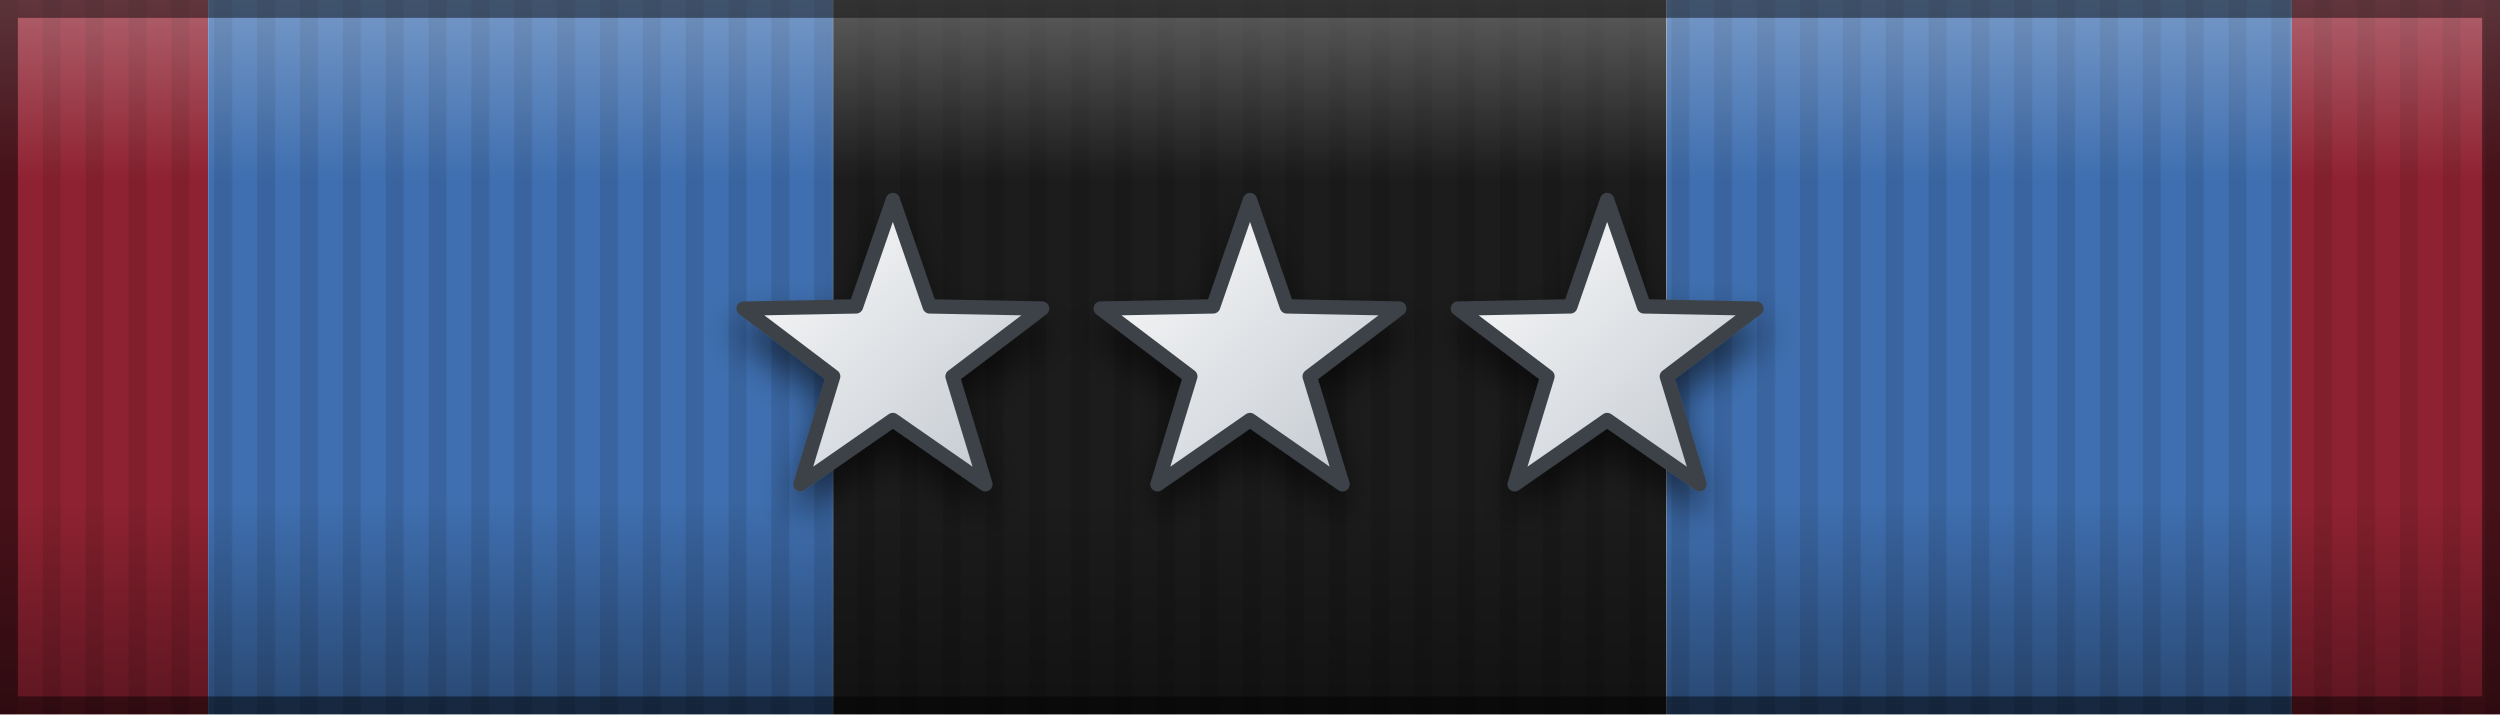
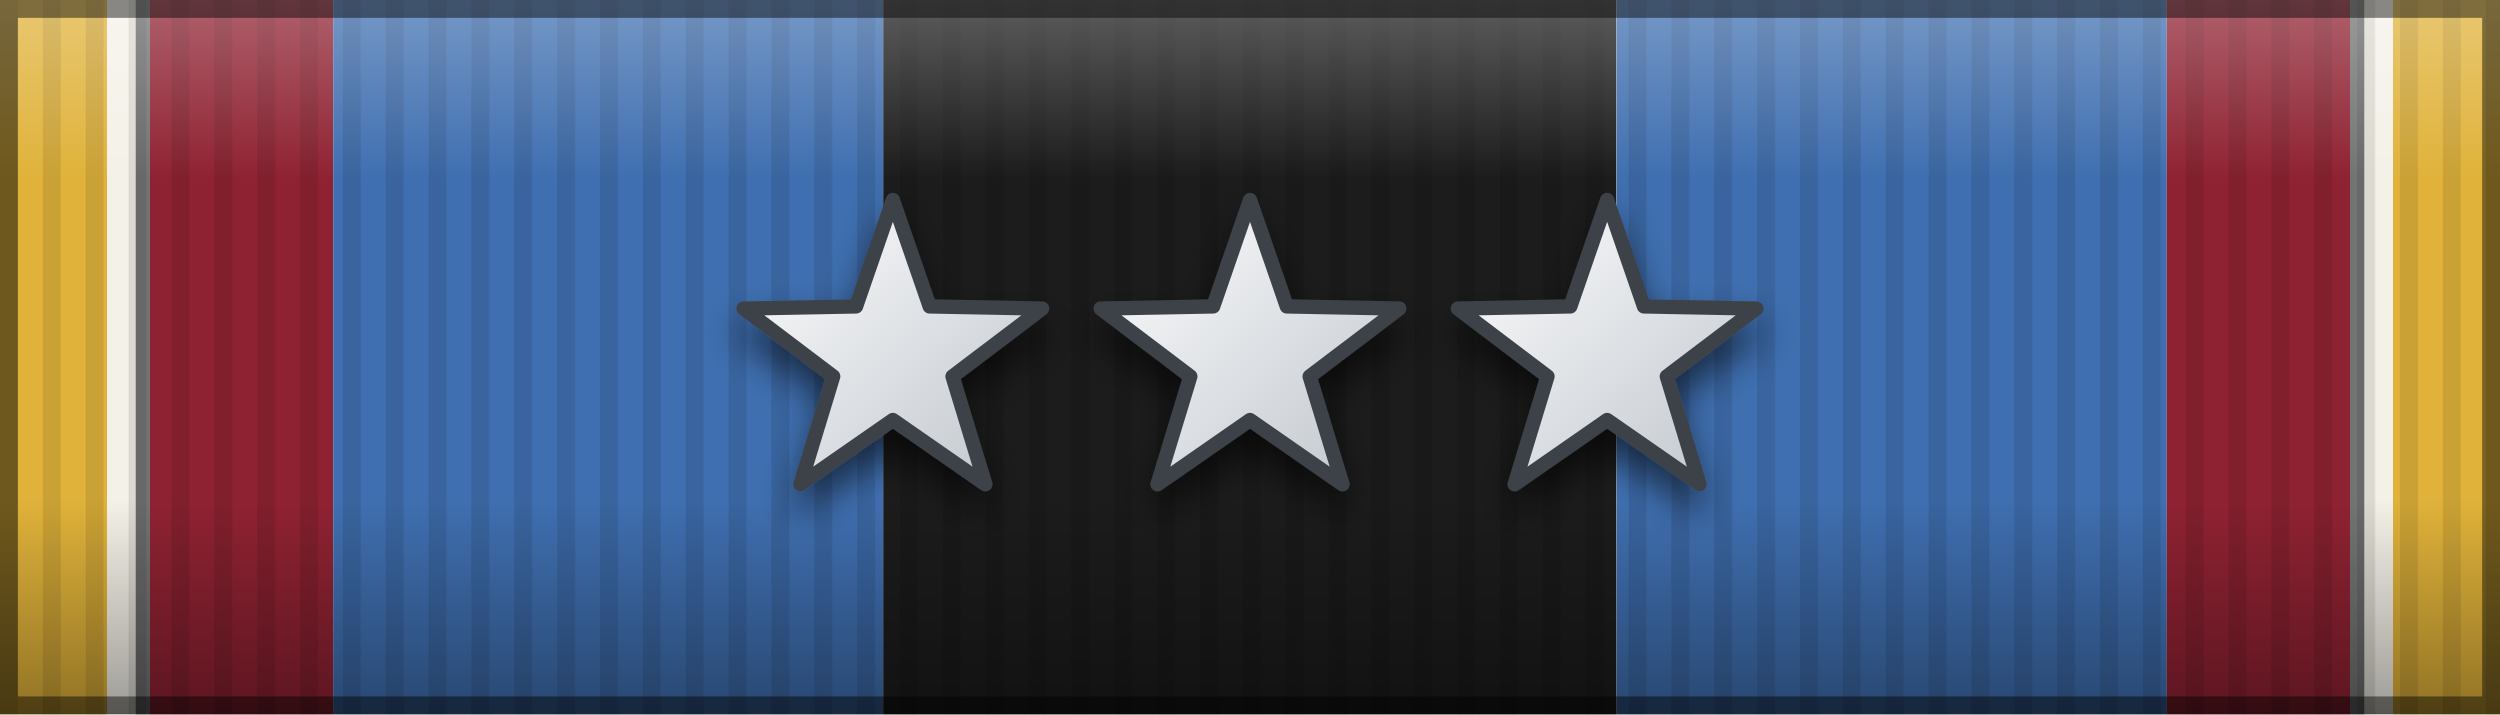
<svg xmlns="http://www.w3.org/2000/svg" viewBox="0 0 70 20" width="70" height="20">
  <defs>
    <linearGradient id="r188-shade" x1="0" y1="0" x2="0" y2="1">
      <stop offset="0" stop-color="#fff" stop-opacity="0.28" />
      <stop offset="0.25" stop-color="#fff" stop-opacity="0" />
      <stop offset="0.7" stop-color="#000" stop-opacity="0" />
      <stop offset="1" stop-color="#000" stop-opacity="0.35" />
    </linearGradient>
    <pattern id="r188-weave" width="1.2" height="1.2" patternUnits="userSpaceOnUse">
      <rect width="0.5" height="1.2" fill="#000" opacity="0.1" />
    </pattern>
    <linearGradient id="r188-metal" x1="0" y1="0" x2="1" y2="1">
      <stop offset="0" stop-color="#ffffff" />
      <stop offset="1" stop-color="#bfc5cc" />
    </linearGradient>
    <filter id="r188-shadow" x="-20%" y="-20%" width="140%" height="140%">
      <feDropShadow dx="0" dy="0.6" stdDeviation="0.5" flood-color="#000" flood-opacity="0.6" />
    </filter>
  </defs>
-   <rect x="0" y="0" width="5.83" height="20" fill="#8f2232" />
-   <rect x="5.83" y="0" width="17.5" height="20" fill="#3f6fb0" />
-   <rect x="23.33" y="0" width="23.33" height="20" fill="#1c1c1c" />
-   <rect x="46.67" y="0" width="17.5" height="20" fill="#3f6fb0" />
-   <rect x="64.17" y="0" width="5.83" height="20" fill="#8f2232" />
+   <rect x="0" y="0" width="3" height="20" fill="#e0b23a" />
+   <rect x="67" y="0" width="3" height="20" fill="#e0b23a" />
+   <rect x="3" y="0" width="0.8" height="20" fill="#f4f1e8" />
+   <rect x="66.2" y="0" width="0.8" height="20" fill="#f4f1e8" />
+   <rect x="3.8" y="0" width="0.4" height="20" fill="#000" fill-opacity="0.55" />
+   <rect x="65.8" y="0" width="0.4" height="20" fill="#000" fill-opacity="0.55" />
+   <rect x="4.2" y="0" width="5.13" height="20" fill="#8f2232" />
+   <rect x="9.33" y="0" width="15.4" height="20" fill="#3f6fb0" />
+   <rect x="24.73" y="0" width="20.53" height="20" fill="#1c1c1c" />
+   <rect x="45.27" y="0" width="15.4" height="20" fill="#3f6fb0" />
+   <rect x="60.67" y="0" width="5.13" height="20" fill="#8f2232" />
  <rect width="70" height="20" fill="url(#r188-weave)" />
  <rect width="70" height="20" fill="url(#r188-shade)" />
  <rect x="0.25" y="0.25" width="69.5" height="19.5" fill="none" stroke="#000" stroke-opacity="0.45" stroke-width="0.5" />
  <g filter="url(#r188-shadow)">
    <path d="M25,5.6 L26.03,8.58 L29.18,8.64 L26.67,10.54 L27.59,13.56 L25,11.76 L22.41,13.56 L23.33,10.54 L20.82,8.64 L23.97,8.58 Z" fill="url(#r188-metal)" stroke="#3d434a" stroke-width="0.4" stroke-linejoin="round" />
    <path d="M35,5.6 L36.03,8.58 L39.18,8.64 L36.67,10.54 L37.59,13.56 L35,11.76 L32.41,13.56 L33.33,10.54 L30.82,8.64 L33.97,8.58 Z" fill="url(#r188-metal)" stroke="#3d434a" stroke-width="0.4" stroke-linejoin="round" />
    <path d="M45,5.6 L46.03,8.58 L49.18,8.64 L46.67,10.54 L47.59,13.56 L45,11.76 L42.41,13.56 L43.33,10.54 L40.82,8.64 L43.97,8.58 Z" fill="url(#r188-metal)" stroke="#3d434a" stroke-width="0.4" stroke-linejoin="round" />
  </g>
</svg>
